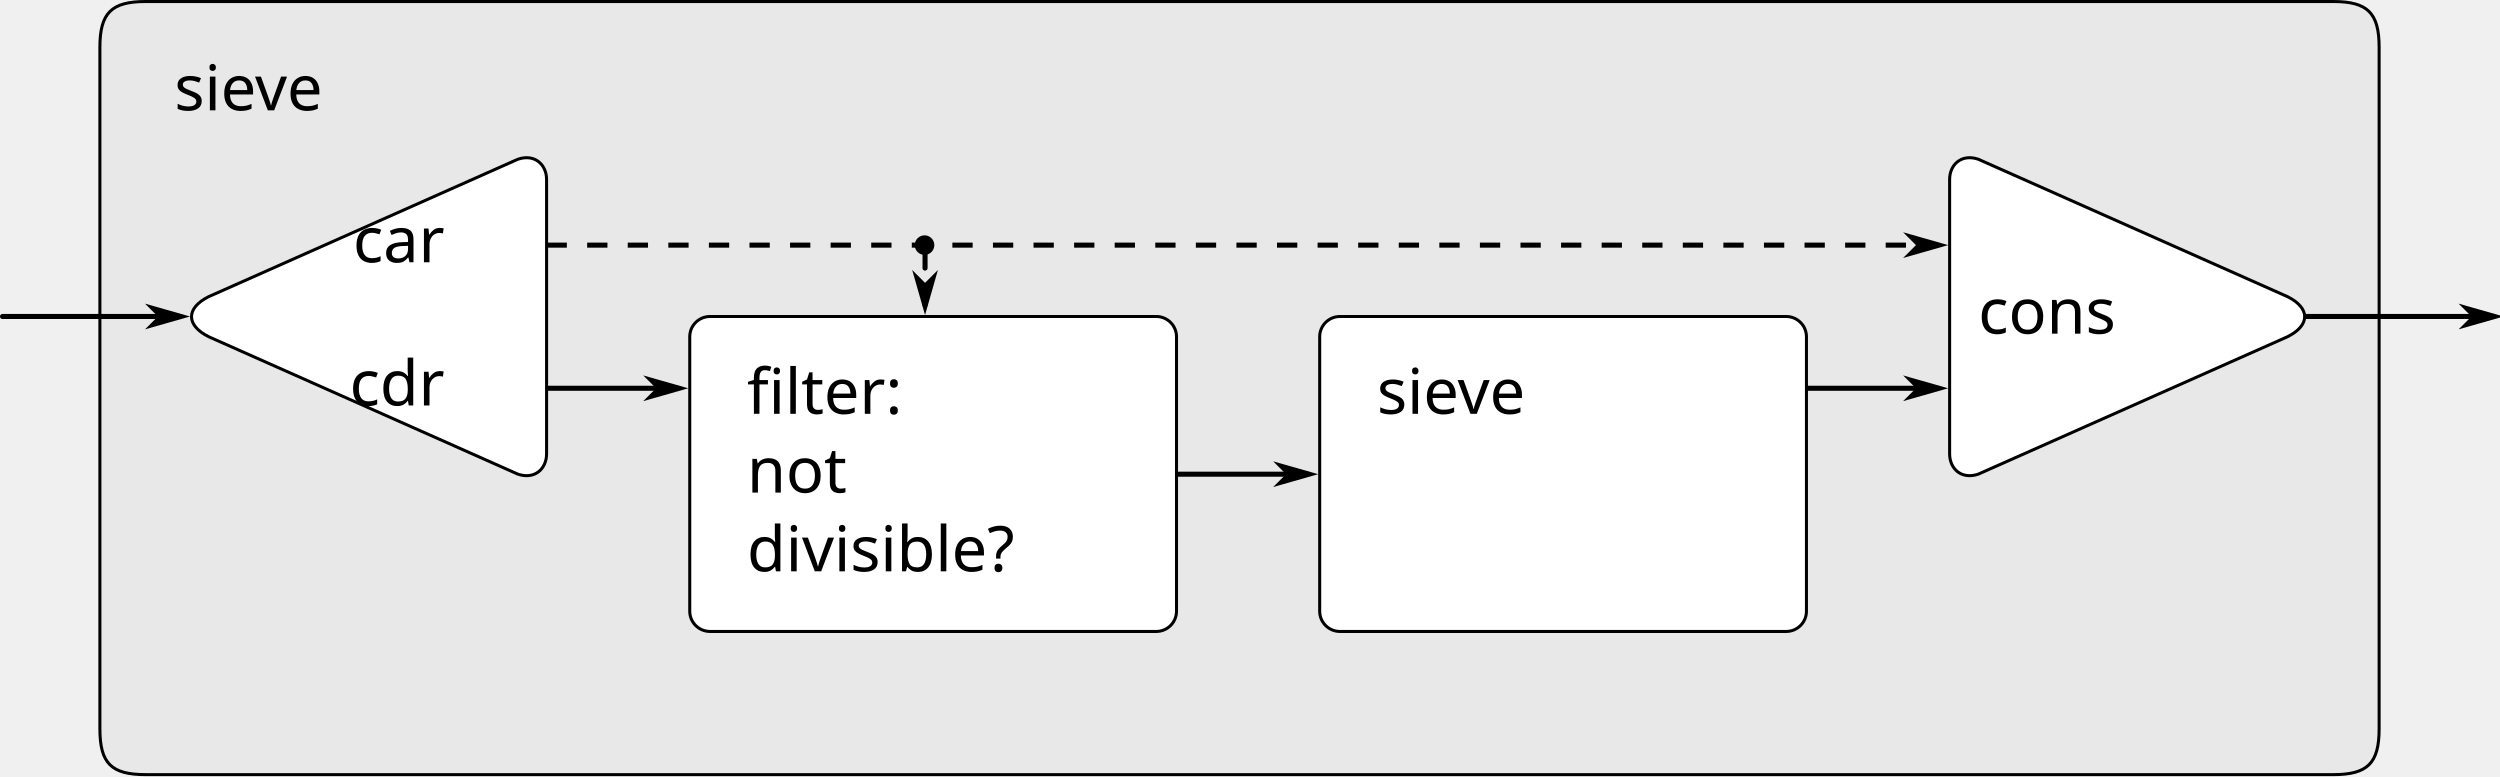
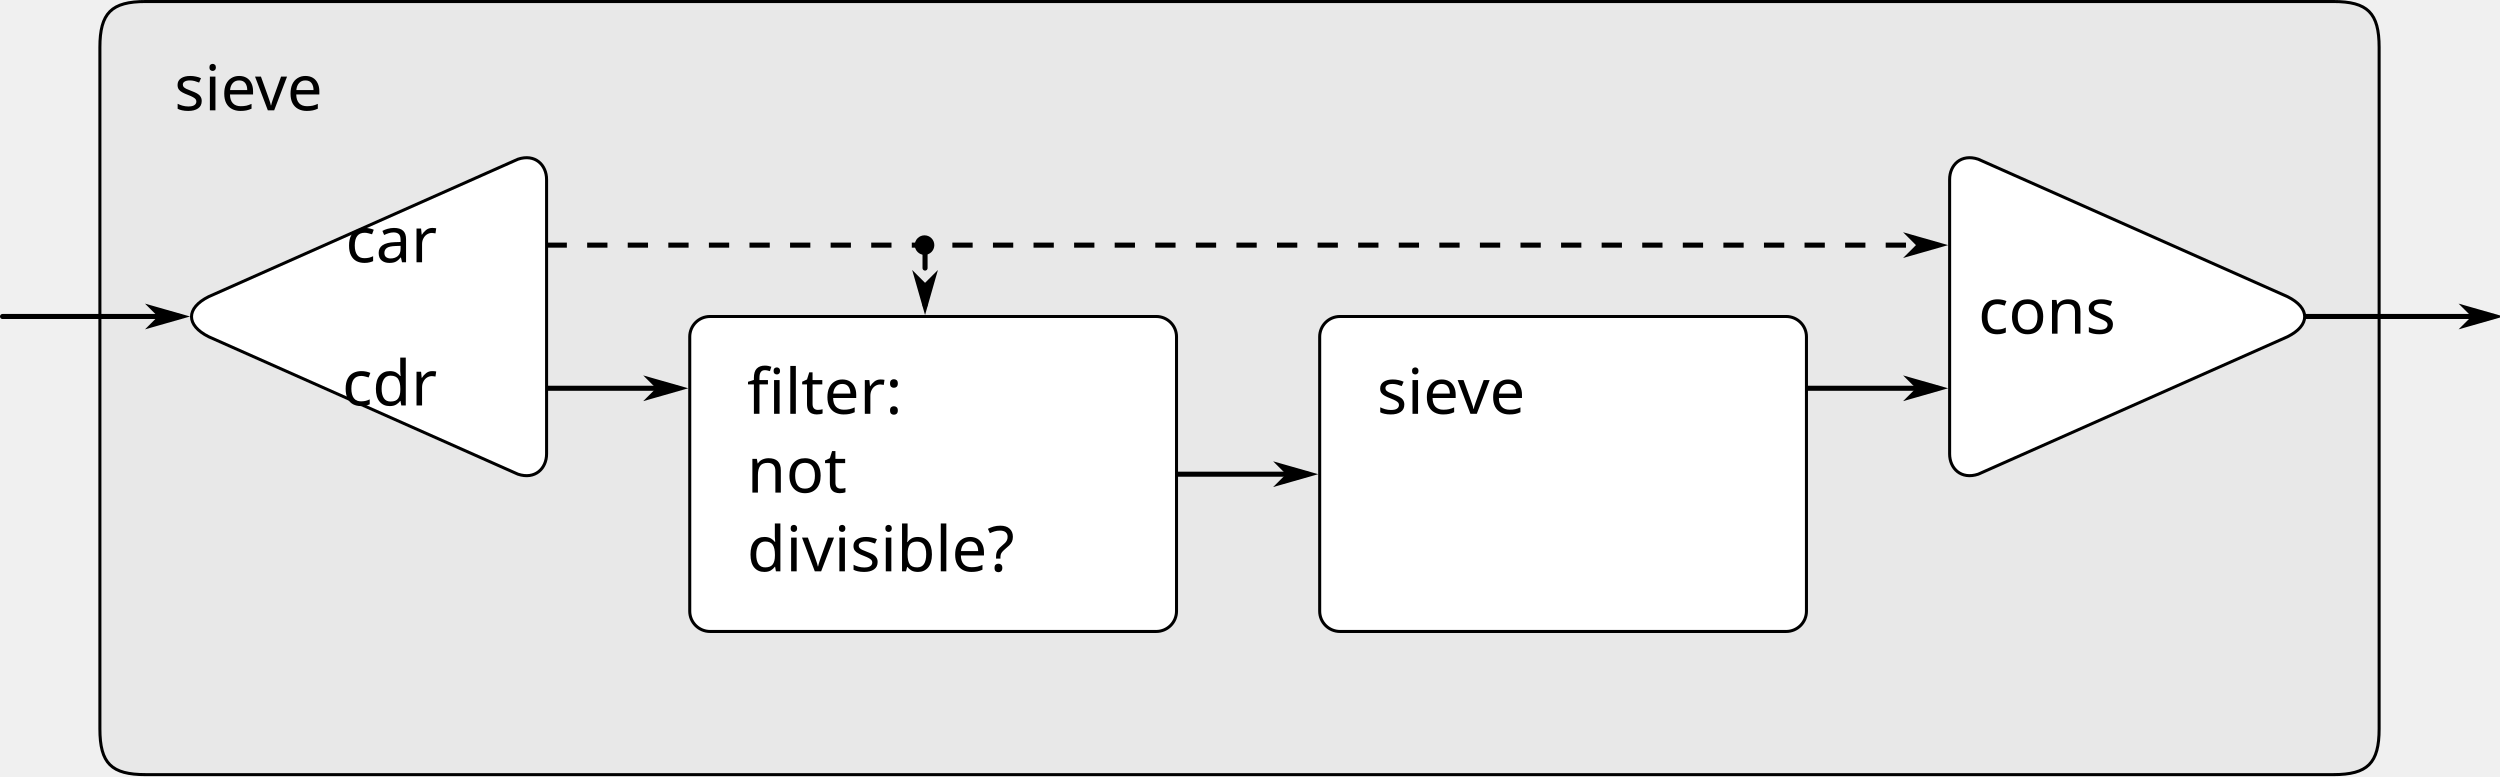
<svg xmlns="http://www.w3.org/2000/svg" width="436.55" height="135.531" id="svg7429" version="1.1">
  <defs id="defs7431">
    <marker orient="auto" refY="0" refX="0" id="Arrow1Mend" style="overflow:visible">
      <path id="path4415" d="M 0,0 5,-5 -12.5,0 5,5 0,0 z" style="fill-rule:evenodd;stroke:#000000;stroke-width:1pt;marker-start:none" transform="matrix(-0.4,0,0,-0.4,-4,0)" />
    </marker>
    <marker orient="auto" refY="0" refX="0" id="Arrow1Mend-2" style="overflow:visible">
      <path id="path4415-9" d="M 0,0 5,-5 -12.5,0 5,5 0,0 z" style="fill-rule:evenodd;stroke:#000000;stroke-width:1pt;marker-start:none" transform="matrix(-0.4,0,0,-0.4,-4,0)" />
    </marker>
    <marker orient="auto" refY="0" refX="0" id="Arrow1Mend-0" style="overflow:visible">
      <path id="path4415-0" d="M 0,0 5,-5 -12.5,0 5,5 0,0 z" style="fill-rule:evenodd;stroke:#000000;stroke-width:1pt;marker-start:none" transform="matrix(-0.4,0,0,-0.4,-4,0)" />
    </marker>
    <marker orient="auto" refY="0" refX="0" id="Arrow1Mend-20" style="overflow:visible">
      <path id="path4415-4" d="M 0,0 5,-5 -12.5,0 5,5 0,0 z" style="fill-rule:evenodd;stroke:#000000;stroke-width:1pt;marker-start:none" transform="matrix(-0.4,0,0,-0.4,-4,0)" />
    </marker>
    <marker orient="auto" refY="0" refX="0" id="Arrow1Mend-5" style="overflow:visible">
      <path id="path4415-02" d="M 0,0 5,-5 -12.5,0 5,5 0,0 z" style="fill-rule:evenodd;stroke:#000000;stroke-width:1pt;marker-start:none" transform="matrix(-0.4,0,0,-0.4,-4,0)" />
    </marker>
    <marker orient="auto" refY="0" refX="0" id="Arrow1Mend-200" style="overflow:visible">
      <path id="path4415-6" d="M 0,0 5,-5 -12.5,0 5,5 0,0 z" style="fill-rule:evenodd;stroke:#000000;stroke-width:1pt;marker-start:none" transform="matrix(-0.4,0,0,-0.4,-4,0)" />
    </marker>
    <marker orient="auto" refY="0" refX="0" id="Arrow1Mend-8" style="overflow:visible">
      <path id="path4415-1" d="M 0,0 5,-5 -12.5,0 5,5 0,0 z" style="fill-rule:evenodd;stroke:#000000;stroke-width:1pt;marker-start:none" transform="matrix(-0.4,0,0,-0.4,-4,0)" />
    </marker>
    <marker orient="auto" refY="0" refX="0" id="Arrow1Mend-9" style="overflow:visible">
      <path id="path4415-15" d="M 0,0 5,-5 -12.5,0 5,5 0,0 z" style="fill-rule:evenodd;stroke:#000000;stroke-width:1pt;marker-start:none" transform="matrix(-0.4,0,0,-0.4,-4,0)" />
    </marker>
    <marker orient="auto" refY="0" refX="0" id="Arrow1Mend-58" style="overflow:visible">
      <path id="path4415-40" d="M 0,0 5,-5 -12.5,0 5,5 0,0 z" style="fill-rule:evenodd;stroke:#000000;stroke-width:1pt;marker-start:none" transform="matrix(-0.4,0,0,-0.4,-4,0)" />
    </marker>
  </defs>
  <g id="layer4" style="display:inline" transform="translate(-79.55709,-102.0964)">
    <path style="fill:#e8e8e8;fill-opacity:1;stroke:#000000;stroke-width:0.531;stroke-linecap:round;stroke-linejoin:round;stroke-miterlimit:4;stroke-opacity:1;stroke-dasharray:none;stroke-dashoffset:0" d="m 105,102.362 382,0 c 6,0 8,2 8,8 l 0,119 c 0,6 -2,8 -8,8 l -382,0 c -5.98,0 -8,-1.931 -8,-8 l 0,-119 c 0,-6 2,-8 8,-8 z" id="rect4940" />
  </g>
  <g id="layer6" style="display:inline" transform="translate(-79.55709,-102.0964)">
    <rect style="fill:#ffffff;fill-opacity:1;stroke:#000000;stroke-width:0.531;stroke-linecap:round;stroke-linejoin:round;stroke-miterlimit:4;stroke-opacity:1;stroke-dasharray:none;stroke-dashoffset:0;display:inline" id="rect6788" width="85" height="55" x="200" y="157.362" rx="3.543" ry="3.543" />
    <path style="fill:none;stroke:#000000;stroke-width:0.886;stroke-linecap:butt;stroke-linejoin:round;stroke-miterlimit:4;stroke-opacity:1;stroke-dasharray:none;stroke-dashoffset:0;marker-end:url(#Arrow1Mend)" d="m 285,184.898 23,0" id="path8845" />
    <path style="fill:#ffffff;fill-opacity:1;stroke:#000000;stroke-width:0.531;stroke-linecap:round;stroke-linejoin:round;stroke-miterlimit:4;stroke-opacity:1;stroke-dasharray:none;stroke-dashoffset:0;display:inline" d="m 170,129.898 c 3,-1 5,1 5,3.543 l 0,47.913 c 0,2.543 -2,4.543 -5,3.543 l -54,-24 c -4,-2 -4,-5 0,-7 z" id="rect6788-0" />
    <path style="fill:#ffffff;fill-opacity:1;stroke:#000000;stroke-width:0.531;stroke-linecap:round;stroke-linejoin:round;stroke-miterlimit:4;stroke-opacity:1;stroke-dasharray:none;stroke-dashoffset:0;display:inline" d="m 425,129.898 c -3,-1 -5,1 -5,3.543 l 0,47.913 c 0,2.543 2,4.543 5,3.543 l 54,-24 c 4,-2 4,-5 0,-7 z" id="rect6788-0-5" />
    <path style="fill:none;stroke:#000000;stroke-width:0.886;stroke-linecap:butt;stroke-linejoin:round;stroke-miterlimit:4;stroke-opacity:1;stroke-dasharray:none;stroke-dashoffset:0;marker-end:url(#Arrow1Mend)" d="m 175,169.898 23,0" id="path8845-1" />
    <path style="fill:none;stroke:#000000;stroke-width:0.886;stroke-linecap:butt;stroke-linejoin:round;stroke-miterlimit:4;stroke-opacity:1;stroke-dasharray:none;stroke-dashoffset:0;marker-end:url(#Arrow1Mend)" d="m 395,169.898 23,0" id="path8845-9-4" />
    <path style="fill:none;stroke:#000000;stroke-width:0.886;stroke-linecap:round;stroke-linejoin:round;stroke-miterlimit:4;stroke-opacity:1;stroke-dasharray:none;stroke-dashoffset:0;marker-end:url(#Arrow1Mend)" d="m 80,157.362 31,0" id="path8845-1-1" />
    <path style="fill:none;stroke:#000000;stroke-width:0.886;stroke-linecap:butt;stroke-linejoin:round;stroke-miterlimit:4;stroke-opacity:1;stroke-dasharray:none;stroke-dashoffset:0;marker-end:url(#Arrow1Mend)" d="m 482,157.362 33,0" id="path8845-1-6" />
    <path style="fill:none;stroke:#000000;stroke-width:0.886;stroke-linecap:butt;stroke-linejoin:round;stroke-miterlimit:4;stroke-opacity:1;stroke-dasharray:3.543, 3.543;stroke-dashoffset:0;marker-end:url(#Arrow1Mend)" d="m 175,144.898 243,0" id="path8845-1-7" />
    <path style="fill:none;stroke:#000000;stroke-width:0.886;stroke-linecap:round;stroke-linejoin:round;stroke-miterlimit:4;stroke-opacity:1;stroke-dasharray:3.543, 3.543;stroke-dashoffset:0;marker-end:url(#Arrow1Mend)" d="m 241.089,145.362 0,10" id="path8845-1-7-3" />
    <path transform="translate(5,16.53572)" style="fill:#000000;fill-opacity:1;stroke:#000000;stroke-width:1.417;stroke-linecap:round;stroke-linejoin:round;stroke-miterlimit:4;stroke-opacity:1;stroke-dasharray:none;stroke-dashoffset:0" id="path9674-6" d="m 237,128.362 c 0,0.552 -0.448,1 -1,1 -0.552,0 -1,-0.448 -1,-1 0,-0.552 0.448,-1 1,-1 0.552,0 1,0.448 1,1 z" />
    <rect style="fill:#ffffff;fill-opacity:1;stroke:#000000;stroke-width:0.531;stroke-linecap:round;stroke-linejoin:round;stroke-miterlimit:4;stroke-opacity:1;stroke-dasharray:none;stroke-dashoffset:0;display:inline" id="rect6788-7" width="85" height="55" x="310" y="157.362" rx="3.543" ry="3.543" />
  </g>
  <g id="layer5" style="display:inline" transform="translate(-79.55709,-102.0964)">
-     <text xml:space="preserve" style="font-size:11px;font-style:normal;font-variant:normal;font-weight:normal;font-stretch:normal;text-align:start;line-height:125%;letter-spacing:0px;word-spacing:0px;text-anchor:start;fill:#000000;fill-opacity:1;stroke:none;font-family:Source Code Pro;-inkscape-font-specification:Source Code Pro" x="210" y="174.362" id="text8815">
-       <tspan id="tspan8817" x="210" y="174.362">filter:</tspan>
-       <tspan x="210" y="188.112" id="tspan8819">not</tspan>
-       <tspan x="210" y="201.862" id="tspan8821">divisible?</tspan>
+     <text xml:space="preserve" style="font-style:normal;font-variant:normal;font-weight:normal;font-stretch:normal;line-height:0%;font-family:'Inconsolata LGC';-inkscape-font-specification:'Inconsolata LGC';text-align:start;letter-spacing:0px;word-spacing:0px;text-anchor:start;fill:#000000;fill-opacity:1;stroke:none" x="210" y="174.362" id="text8815">
+       <tspan id="tspan8817" x="210" y="174.362" style="font-size:11px;line-height:1.25">filter:</tspan>
+       <tspan x="210" y="188.112" id="tspan8819" style="font-size:11px;line-height:1.25">not</tspan>
+       <tspan x="210" y="201.862" id="tspan8821" style="font-size:11px;line-height:1.25">divisible?</tspan>
    </text>
-     <text xml:space="preserve" style="font-size:11px;font-style:normal;font-variant:normal;font-weight:normal;font-stretch:normal;text-align:start;line-height:125%;letter-spacing:0px;word-spacing:0px;text-anchor:start;fill:#000000;fill-opacity:1;stroke:none;font-family:Source Code Pro;-inkscape-font-specification:Source Code Pro" x="320" y="174.362" id="text8841">
-       <tspan id="tspan8843" x="320" y="174.362">sieve</tspan>
+     <text xml:space="preserve" style="font-style:normal;font-variant:normal;font-weight:normal;font-stretch:normal;line-height:0%;font-family:'Inconsolata LGC';-inkscape-font-specification:'Inconsolata LGC';text-align:start;letter-spacing:0px;word-spacing:0px;text-anchor:start;fill:#000000;fill-opacity:1;stroke:none" x="320" y="174.362" id="text8841">
+       <tspan id="tspan8843" x="320" y="174.362" style="font-size:11px;line-height:1.25">sieve</tspan>
    </text>
-     <text xml:space="preserve" style="font-size:11px;font-style:normal;font-variant:normal;font-weight:normal;font-stretch:normal;text-align:start;line-height:125%;letter-spacing:0px;word-spacing:0px;text-anchor:start;fill:#000000;fill-opacity:1;stroke:none;font-family:Source Code Pro;-inkscape-font-specification:Source Code Pro" x="110" y="121.362" id="text8841-0">
-       <tspan id="tspan8843-3" x="110" y="121.362">sieve</tspan>
+     <text xml:space="preserve" style="font-style:normal;font-variant:normal;font-weight:normal;font-stretch:normal;line-height:0%;font-family:'Inconsolata LGC';-inkscape-font-specification:'Inconsolata LGC';text-align:start;letter-spacing:0px;word-spacing:0px;text-anchor:start;fill:#000000;fill-opacity:1;stroke:none" x="110" y="121.362" id="text8841-0">
+       <tspan id="tspan8843-3" x="110" y="121.362" style="font-size:11px;line-height:1.25">sieve</tspan>
    </text>
-     <text xml:space="preserve" style="font-size:11px;font-style:normal;font-variant:normal;font-weight:normal;font-stretch:normal;text-align:end;line-height:125%;letter-spacing:0px;word-spacing:0px;text-anchor:end;fill:#000000;fill-opacity:1;stroke:none;font-family:Source Code Pro;-inkscape-font-specification:Source Code Pro" x="171.495" y="147.898" id="text9060">
-       <tspan id="tspan9062" x="171.495" y="147.898">car</tspan>
+     <text xml:space="preserve" style="font-style:normal;font-variant:normal;font-weight:normal;font-stretch:normal;line-height:0%;font-family:'Inconsolata LGC';-inkscape-font-specification:'Inconsolata LGC';text-align:end;letter-spacing:0px;word-spacing:0px;text-anchor:end;fill:#000000;fill-opacity:1;stroke:none" x="171.495" y="147.898" id="text9060">
+       <tspan id="tspan9062" x="171.495" y="147.898" style="font-size:11px;line-height:1.25">car</tspan>
    </text>
-     <text xml:space="preserve" style="font-size:11px;font-style:normal;font-variant:normal;font-weight:normal;font-stretch:normal;text-align:end;line-height:125%;letter-spacing:0px;word-spacing:0px;text-anchor:end;fill:#000000;fill-opacity:1;stroke:none;font-family:Source Code Pro;-inkscape-font-specification:Source Code Pro" x="171.495" y="172.898" id="text9064">
-       <tspan id="tspan9066" x="171.495" y="172.898">cdr</tspan>
+     <text xml:space="preserve" style="font-style:normal;font-variant:normal;font-weight:normal;font-stretch:normal;line-height:0%;font-family:'Inconsolata LGC';-inkscape-font-specification:'Inconsolata LGC';text-align:end;letter-spacing:0px;word-spacing:0px;text-anchor:end;fill:#000000;fill-opacity:1;stroke:none" x="171.495" y="172.898" id="text9064">
+       <tspan id="tspan9066" x="171.495" y="172.898" style="font-size:11px;line-height:1.25">cdr</tspan>
    </text>
-     <text xml:space="preserve" style="font-size:11px;font-style:normal;font-variant:normal;font-weight:normal;font-stretch:normal;text-align:start;line-height:125%;letter-spacing:0px;word-spacing:0px;text-anchor:start;fill:#000000;fill-opacity:1;stroke:none;font-family:Source Code Pro;-inkscape-font-specification:Source Code Pro" x="425" y="160.362" id="text9178">
-       <tspan id="tspan9180" x="425" y="160.362">cons</tspan>
+     <text xml:space="preserve" style="font-style:normal;font-variant:normal;font-weight:normal;font-stretch:normal;line-height:0%;font-family:'Inconsolata LGC';-inkscape-font-specification:'Inconsolata LGC';text-align:start;letter-spacing:0px;word-spacing:0px;text-anchor:start;fill:#000000;fill-opacity:1;stroke:none" x="425" y="160.362" id="text9178">
+       <tspan id="tspan9180" x="425" y="160.362" style="font-size:11px;line-height:1.25">cons</tspan>
    </text>
  </g>
</svg>
